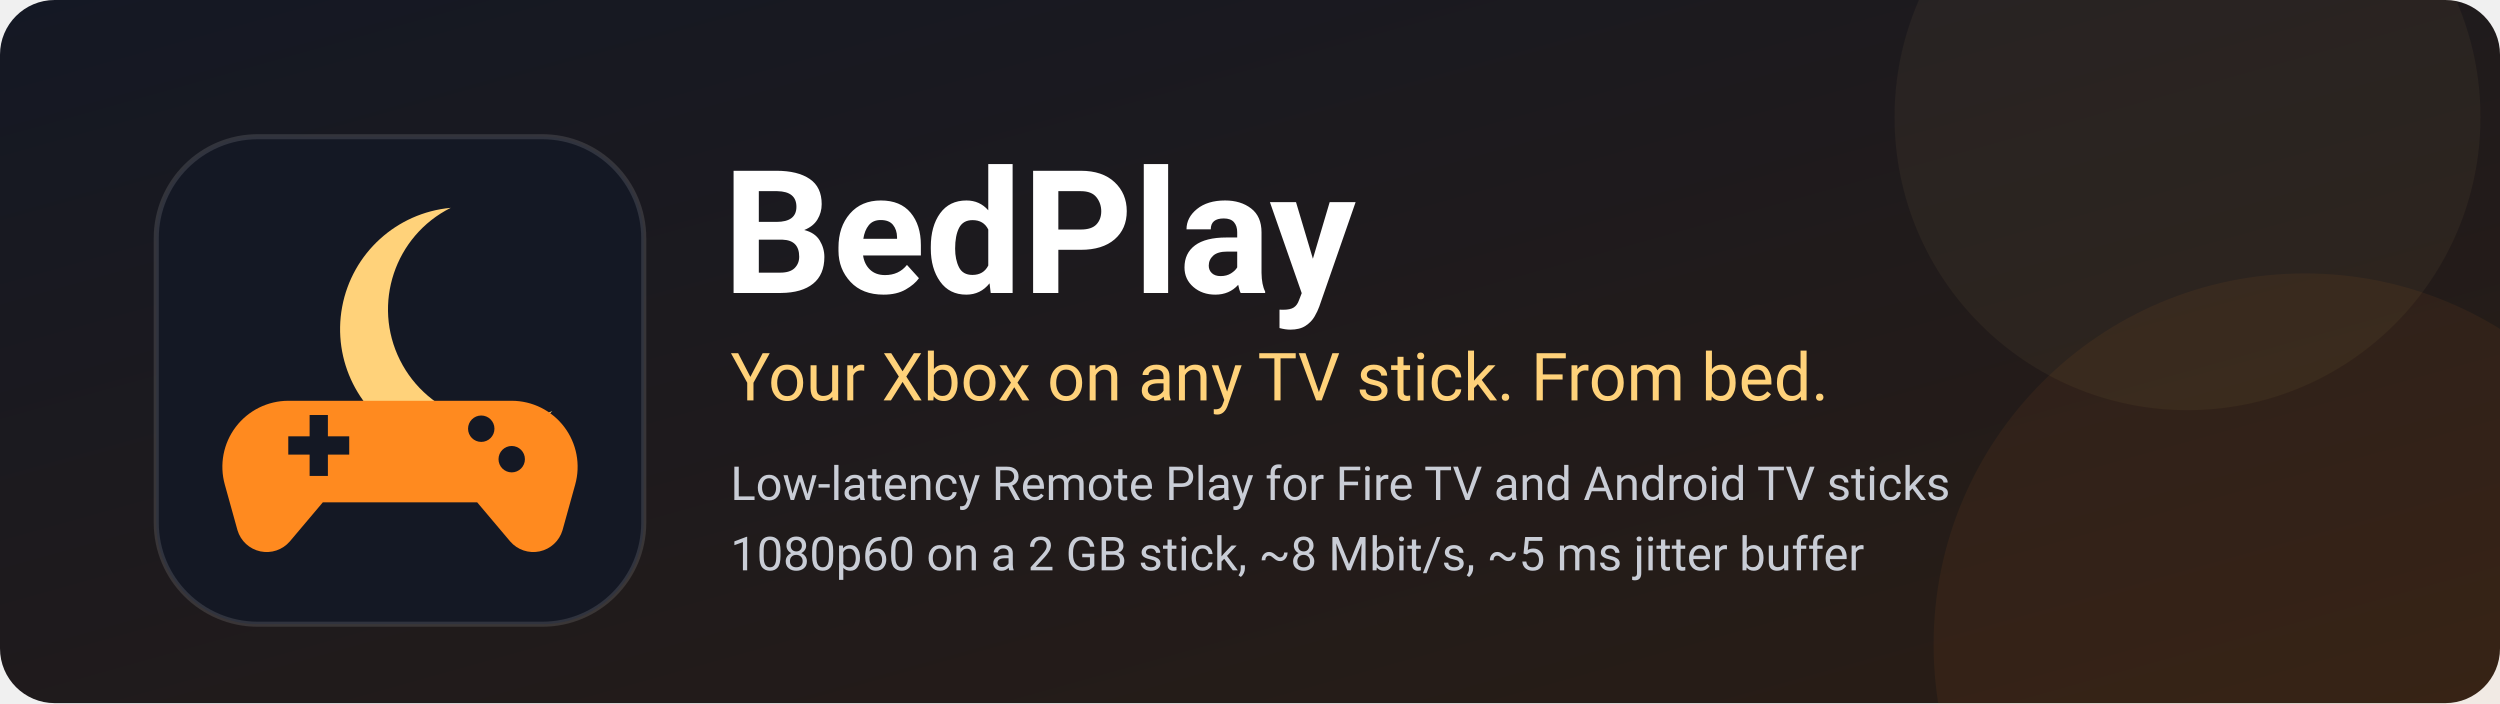
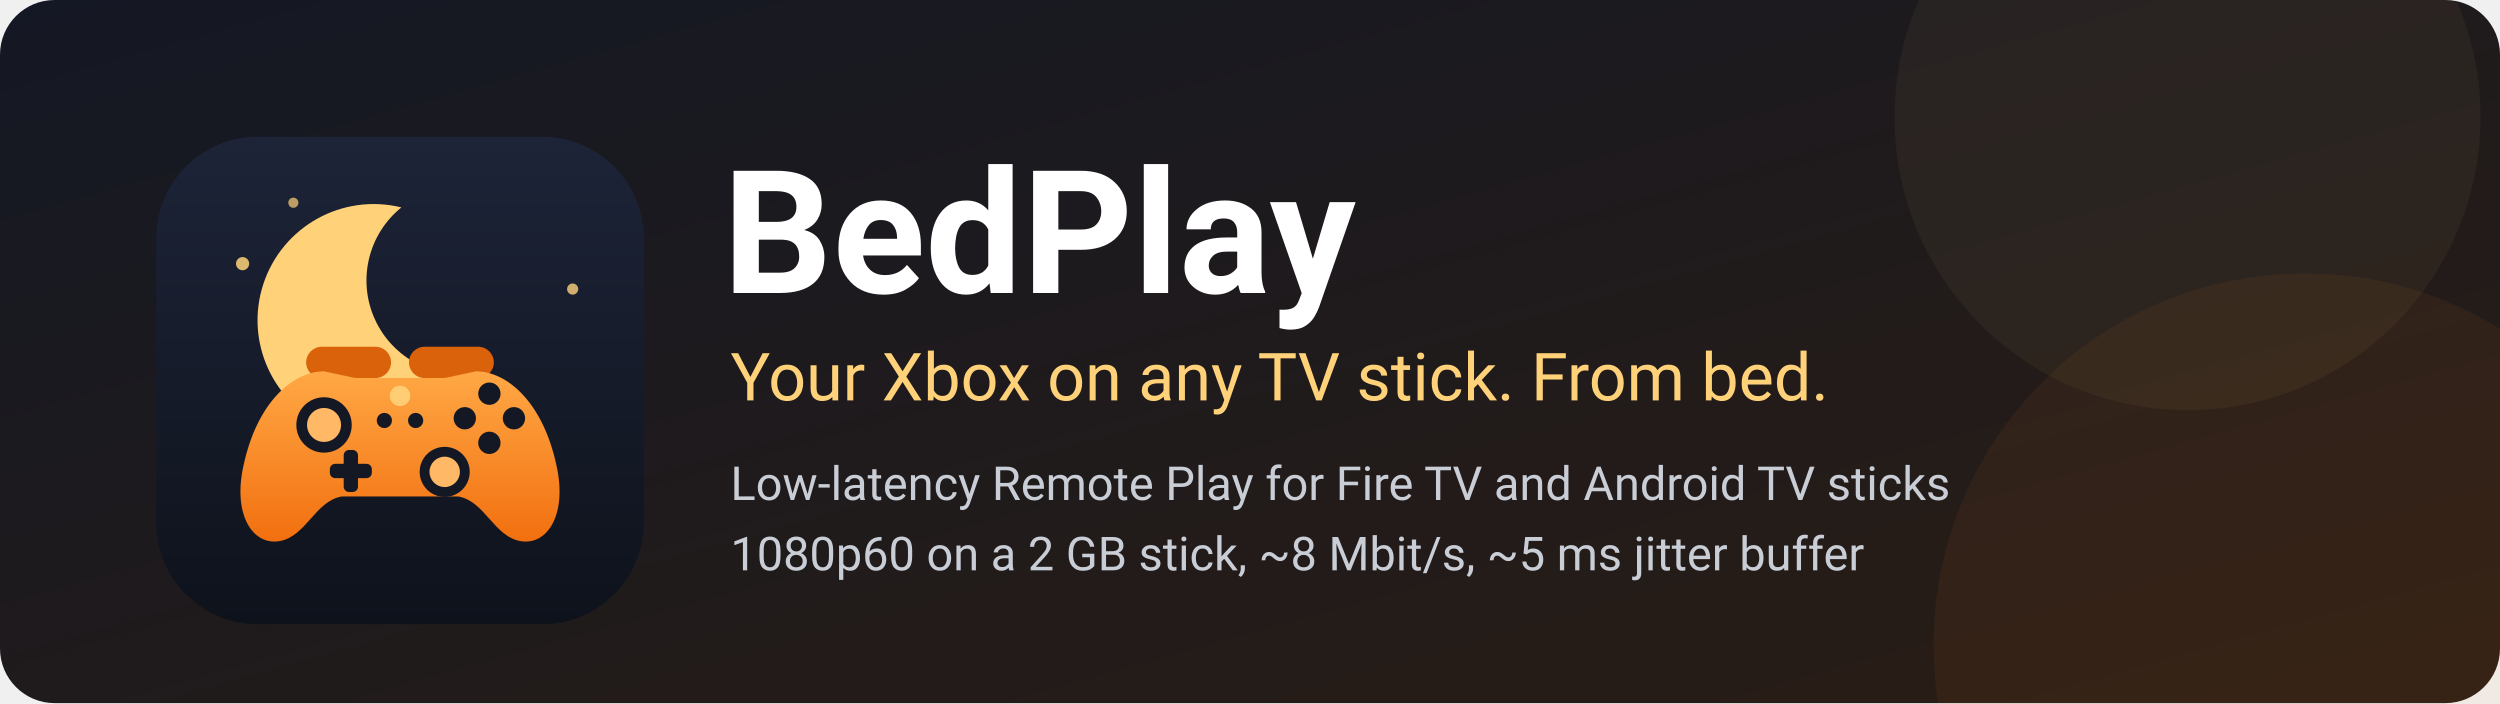
<svg xmlns="http://www.w3.org/2000/svg" viewBox="0 0 1280 360" width="1280" height="360" role="img" aria-label="BedPlay - stream your Xbox to any TV stick">
  <defs>
    <linearGradient id="bg" x1="0" y1="0" x2="1" y2="1">
      <stop offset="0" stop-color="#141824" />
      <stop offset="1" stop-color="#2a1d14" />
    </linearGradient>
  </defs>
  <rect width="1280" height="360" rx="28" fill="url(#bg)" />
  <circle cx="1120" cy="60" r="150" fill="#FFD27A" opacity="0.05" />
  <circle cx="1180" cy="330" r="190" fill="#FF8A1F" opacity="0.06" />
  <g transform="translate(80 70) scale(2.6)">
-     <rect width="96" height="96" rx="20" fill="#141824" stroke="#ffffff" stroke-opacity="0.12" />
-     <path fill="#FFD27A" d="M58,14 a24,24 0 1,0 20,40 a19,19 0 0,1 -20,-40z" />
-     <path fill="#FF8A1F" d="M26,52 h44 a13,13 0 0 1 12.500,16.500 l-2.500,9 a6,6 0 0 1 -10.300,2.200 l-6.500,-7.700 h-30.400 l-6.500,7.700 a6,6 0 0 1 -10.300,-2.200 l-2.500,-9 a13,13 0 0 1 12.500,-16.500z" />
-     <path fill="#141824" d="M26,59h12v3.6h-12z M30.2,54.8h3.6v12h-3.6z" />
-     <path fill="#141824" d="M61.4,57.5a2.6,2.6 0 1,0 5.2,0a2.6,2.6 0 1,0 -5.2,0z M67.4,63.5a2.6,2.6 0 1,0 5.2,0a2.6,2.6 0 1,0 -5.2,0z" />
+     <defs>
+       <linearGradient id="lbg" x1="0" y1="0" x2="0" y2="1">
+         <stop offset="0" stop-color="#1D2438" />
+         <stop offset="1" stop-color="#0E121B" />
+       </linearGradient>
+       <linearGradient id="lbody" x1="0" y1="0" x2="0" y2="1">
+         <stop offset="0" stop-color="#FFA845" />
+         <stop offset="1" stop-color="#F26F0F" />
+       </linearGradient>
+     </defs>
+     <rect width="96" height="96" rx="20" fill="url(#lbg)" />
+     <circle cx="17" cy="25" r="1.3" fill="#FFD27A" opacity=".85" />
+     <circle cx="27" cy="13" r="1" fill="#FFD27A" opacity=".7" />
+     <circle cx="82" cy="30" r="1.1" fill="#FFD27A" opacity=".8" />
+     <path fill="#FFD27A" transform="translate(-1 6) scale(0.880)" d="M56,9 a26,26 0 1,0 17,37 a21,21 0 0,1 -17,-37z" />
+     <g transform="translate(5.760 11) scale(0.880)">
+       <rect x="27" y="34.500" width="19" height="7" rx="3.500" fill="#D9620A" />
+       <rect x="50" y="34.500" width="19" height="7" rx="3.500" fill="#D9620A" />
+       <path fill="url(#lbody)" d="M31,40 C24,40 16,47 13,61 C10.500,72 15,79 21,78 C27,77 29,69 35,68 L61,68 C67,69 69,77 75,78 C81,79 85.500,72 83,61 C80,47 72,40 65,40 L58,41.500 L38,41.500 Z" />
+       <circle cx="31" cy="52" r="6.200" fill="#141824" />
+       <circle cx="31" cy="52" r="3.800" fill="#FFB866" />
+       <circle cx="58" cy="62.500" r="5.600" fill="#141824" />
+       <circle cx="58" cy="62.500" r="3.400" fill="#FFB866" />
+       <rect x="32.300" y="60.700" width="9.400" height="3.200" rx="1.200" fill="#141824" />
+       <rect x="35.400" y="57.600" width="3.200" height="9.400" rx="1.200" fill="#141824" />
+       <circle cx="68" cy="45" r="2.500" fill="#141824" />
+       <circle cx="68" cy="56" r="2.500" fill="#141824" />
+       <circle cx="62.500" cy="50.500" r="2.500" fill="#141824" />
+       <circle cx="73.500" cy="50.500" r="2.500" fill="#141824" />
+       <circle cx="44.500" cy="51" r="1.700" fill="#141824" />
+       <circle cx="51.500" cy="51" r="1.700" fill="#141824" />
+       <circle cx="48" cy="45.500" r="2.300" fill="#FFD27A" opacity=".9" />
+     </g>
  </g>
  <g font-family="Segoe UI, Roboto, Helvetica, Arial, sans-serif">
    <text x="370" y="150" font-size="88" font-weight="700" fill="#ffffff">BedPlay</text>
    <text x="374" y="205" font-size="34" fill="#FFD27A">Your Xbox on any TV stick. From bed.</text>
    <text x="374" y="256" font-size="24" fill="#c9cdd6">Low-latency Remote Play for Fire TV and Android TV sticks</text>
    <text x="374" y="292" font-size="24" fill="#c9cdd6">1080p60 on a 2 GB stick, ~8 Mbit/s, ~5 ms jitter buffer</text>
  </g>
</svg>
